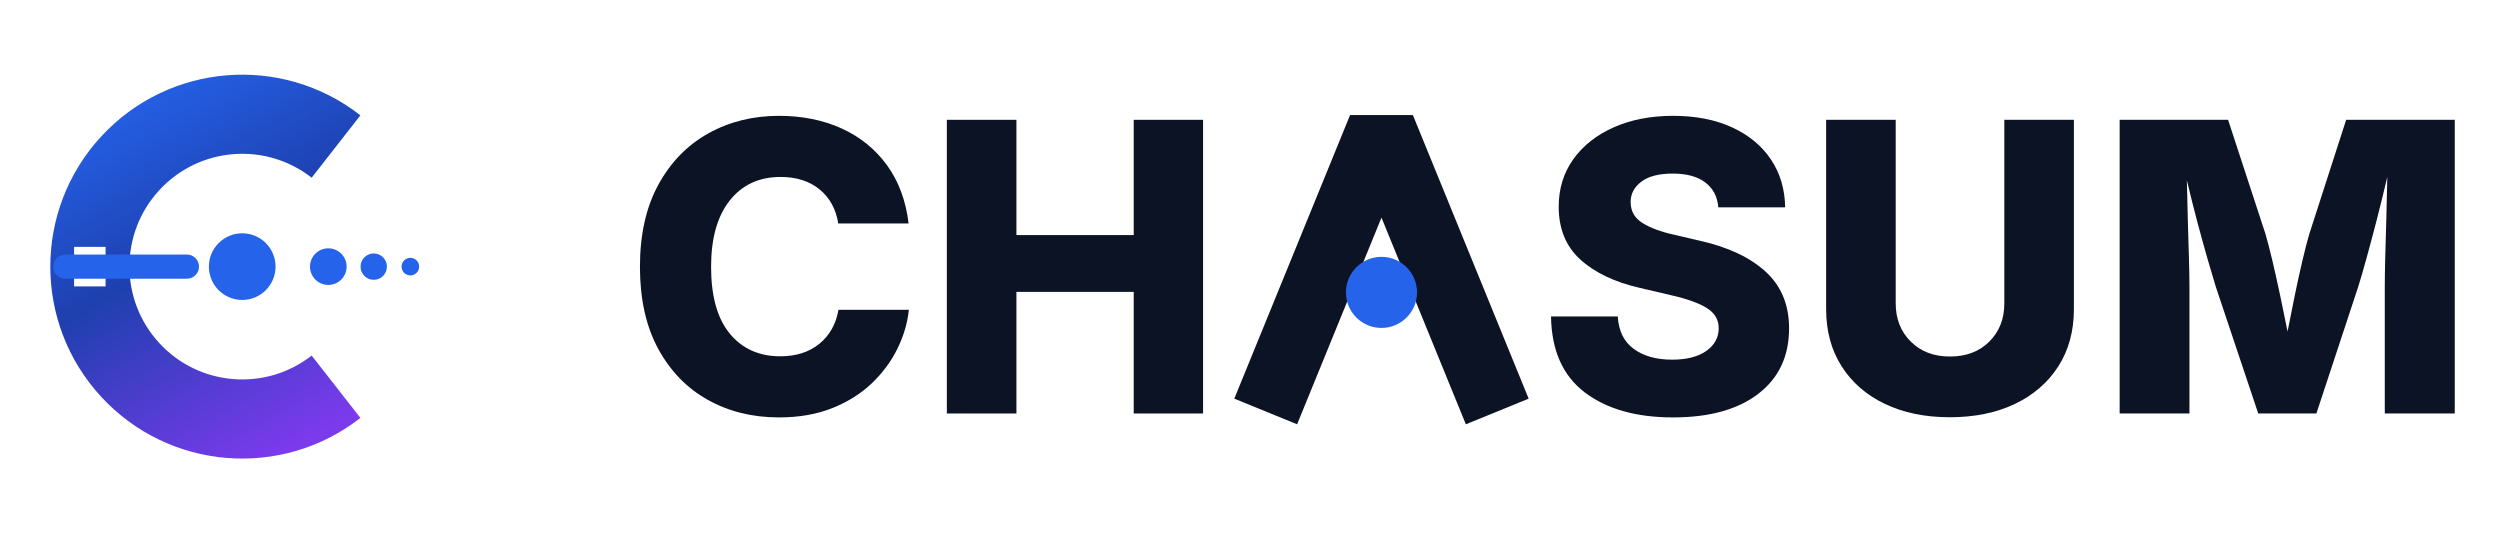
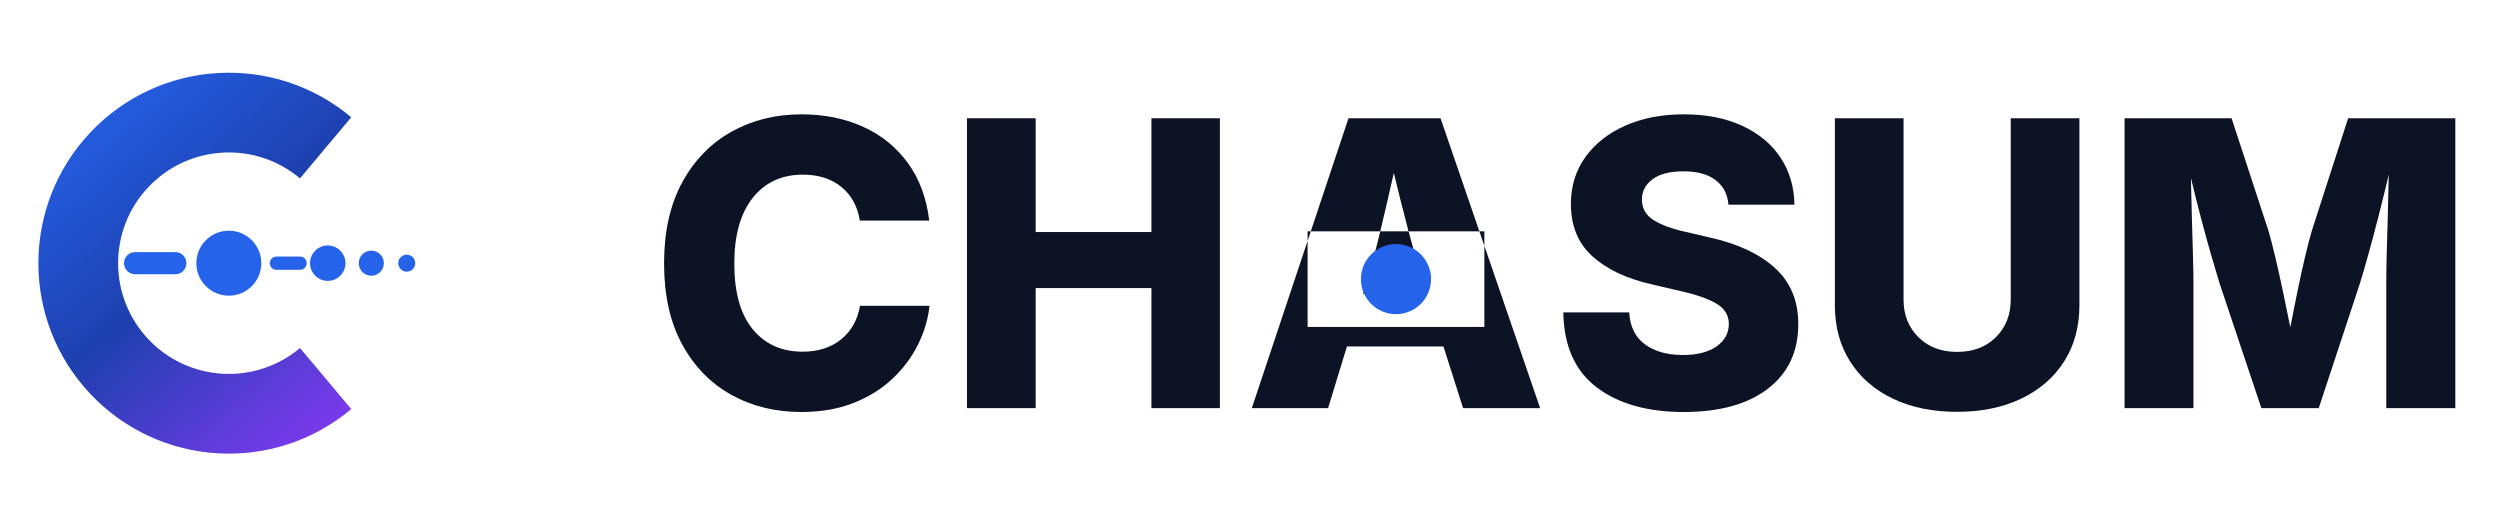
- <svg xmlns="http://www.w3.org/2000/svg" viewBox="0 0 445.9 95.12" fill="none" role="img" aria-label="Chasum">
-   <g transform="translate(4 5.74)">
-     <svg width="88.86" height="83.63" viewBox="0 0 68 64">
+ <svg xmlns="http://www.w3.org/2000/svg" viewBox="0 0 451.766 95.117" fill="none" role="img" aria-label="Chasum">
+   <g transform="translate(4 4.871)">
+     <svg width="96.047" height="85.375" viewBox="0 0 72 64">
      <defs>
-         <linearGradient id="md-c" x1="28%" y1="0%" x2="72%" y2="100%">
+         <linearGradient id="cd-g" x1="15%" y1="0%" x2="85%" y2="100%">
          <stop offset="0%" stop-color="#2563EB" />
-           <stop offset="45%" stop-color="#1E40AF" />
+           <stop offset="50%" stop-color="#1E40AF" />
          <stop offset="100%" stop-color="#7C3AED" />
        </linearGradient>
      </defs>
-       <path fill="url(#md-c)" fill-rule="evenodd" d="M 46.13 11.35 A 26.2 26.2 0 1 0 46.13 52.65 L 39.48 44.14 A 15.4 15.4 0 1 1 39.48 19.86 Z M 7.05 29.3 H 11.35 V 34.7 H 7.05 Z" />
-       <rect x="4.2" y="30.35" width="19.9" height="3.3" rx="1.65" fill="#2563EB" />
-       <circle cx="30" cy="32" r="4.55" fill="#2563EB" />
-       <circle cx="41.75" cy="32" r="2.5" fill="#2563EB" />
-       <circle cx="47.95" cy="32" r="1.8" fill="#2563EB" />
-       <circle cx="52.95" cy="32" r="1.2" fill="#2563EB" />
+       <path fill="url(#cd-g)" d="M 44.584 12.236 A 25.8 25.8 0 1 0 44.584 51.764 L 37.642 43.491 A 15 15 0 1 1 37.642 20.509 Z" />
+       <rect x="13.8" y="30.5" width="8.45" height="3" rx="1.5" fill="#2563EB" />
+       <circle cx="28" cy="32" r="4.4" fill="#2563EB" />
+       <rect x="33.55" y="31.1" width="5.0" height="1.8" rx="0.9" fill="#2563EB" />
+       <circle cx="41.4" cy="32" r="2.4" fill="#2563EB" />
+       <circle cx="47.3" cy="32" r="1.7" fill="#2563EB" />
+       <circle cx="52.1" cy="32" r="1.15" fill="#2563EB" />
    </svg>
  </g>
-   <g transform="translate(111.26 4)">
+   <g transform="translate(117.122 4)">
    <g transform="translate(0 69.75)">
      <path fill="#0B1324" d="M27.67 0.70Q20.60 0.70 14.99-2.43Q9.39-5.55 6.13-11.55Q2.88-17.54 2.88-26.16Q2.88-34.80 6.17-40.82Q9.46-46.83 15.08-49.96Q20.71-53.09 27.67-53.09Q33.89-53.09 38.85-50.84Q43.80-48.59 46.93-44.30Q50.06-40.01 50.80-33.89L38.25-33.89Q37.65-37.72 34.93-39.96Q32.20-42.19 27.98-42.19Q22.22-42.19 18.90-37.99Q15.57-33.79 15.57-26.16Q15.57-18.28 18.91-14.24Q22.25-10.20 27.91-10.20Q32.13-10.20 34.88-12.43Q37.62-14.66 38.29-18.49L50.84-18.49Q50.48-14.98 48.81-11.57Q47.14-8.16 44.23-5.38Q41.31-2.60 37.16-0.95Q33.01 0.70 27.67 0.70" />
      <path fill="#0B1324" d="M70.03 0L57.62 0L57.62-52.38L70.03-52.38L70.03-31.82L90.95-31.82L90.95-52.38L103.32-52.38L103.32 0L90.95 0L90.95-21.69L70.03-21.69" />
-       <path d="M114.49 -0.36 L135.14 -50.94 L155.79 -0.36" fill="none" stroke="#0B1324" stroke-width="12.1" stroke-linejoin="miter" stroke-miterlimit="1.8" stroke-linecap="butt" />
-       <circle cx="135.14" cy="-21.6" r="6.34" fill="#2563EB" />
+       <path fill="#0B1324" fill-rule="evenodd" d="M122.87 0L109.09 0L126.56-52.38L143.19-52.38L161.19 0L147.27 0L143.72-11.14L126.28-11.14L122.87 0M129.90-22.89L129.20-20.64L140.70-20.64L139.99-22.89Q138.62-27.39 137.32-32.31Q136.02-37.23 134.75-42.50Q133.56-37.20 132.38-32.27Q131.20-27.35 129.90-22.89 M119.17 -31.951 H151.111 V-14.671 H119.17 Z" />
+       <circle cx="135.141" cy="-23.311" r="6.336" fill="#2563EB" />
      <path fill="#0B1324" d="M187.14 0.70Q177.29 0.70 171.40-3.76Q165.52-8.23 165.38-17.30L177.29-17.30Q177.50-13.46 180.12-11.53Q182.74-9.60 187-9.60Q190.86-9.60 193.08-11.16Q195.29-12.73 195.29-15.22Q195.29-17.47 193.20-18.79Q191.11-20.11 186.82-21.09L181.27-22.39Q174.48-23.94 170.61-27.46Q166.75-30.97 166.75-36.88Q166.75-41.73 169.37-45.37Q171.98-49.01 176.59-51.05Q181.20-53.09 187.14-53.09Q193.22-53.09 197.68-51.03Q202.15-48.97 204.61-45.30Q207.07-41.62 207.14-36.77L195.22-36.77Q194.98-39.62 192.90-41.20Q190.83-42.79 187.10-42.79Q183.38-42.79 181.48-41.34Q179.58-39.90 179.58-37.72Q179.58-35.30 181.69-33.98Q183.80-32.66 187.31-31.89L191.85-30.83Q199.44-29.14 203.64-25.31Q207.84-21.48 207.84-15.19Q207.84-7.73 202.36-3.52Q196.88 0.70 187.14 0.70" />
      <path fill="#0B1324" d="M236.53 0.67Q229.89 0.67 224.93-1.71Q219.97-4.08 217.21-8.42Q214.45-12.76 214.45-18.60L214.45-52.38L226.86-52.38L226.86-19.62Q226.86-15.50 229.54-12.83Q232.21-10.16 236.53-10.16Q240.89-10.16 243.56-12.83Q246.23-15.50 246.23-19.62L246.23-52.38L258.64-52.38L258.64-18.60Q258.64-12.76 255.87-8.42Q253.09-4.08 248.12-1.71Q243.14 0.67 236.53 0.67" />
      <path fill="#0B1324" d="M279.25 0L266.80 0L266.80-52.38L286.14-52.38L292.82-31.99Q293.34-30.20 294.03-27.32Q294.71-24.43 295.42-21.09Q296.12-17.75 296.75-14.62Q297.35-17.75 298.04-21.08Q298.72-24.40 299.41-27.30Q300.09-30.20 300.62-31.99L307.20-52.38L326.57-52.38L326.57 0L314.09 0L314.09-22.57Q314.09-24.57 314.17-27.83Q314.26-31.08 314.37-34.87Q314.47-38.67 314.54-42.19Q313.66-38.46 312.70-34.70Q311.73-30.94 310.85-27.76Q309.97-24.57 309.34-22.57L301.89 0L291.52 0L283.96-22.57Q283.36-24.50 282.48-27.56Q281.60-30.62 280.63-34.26Q279.67-37.90 278.79-41.59Q278.86-38.14 278.96-34.49Q279.07-30.83 279.16-27.69Q279.25-24.54 279.25-22.57" />
    </g>
  </g>
</svg>
